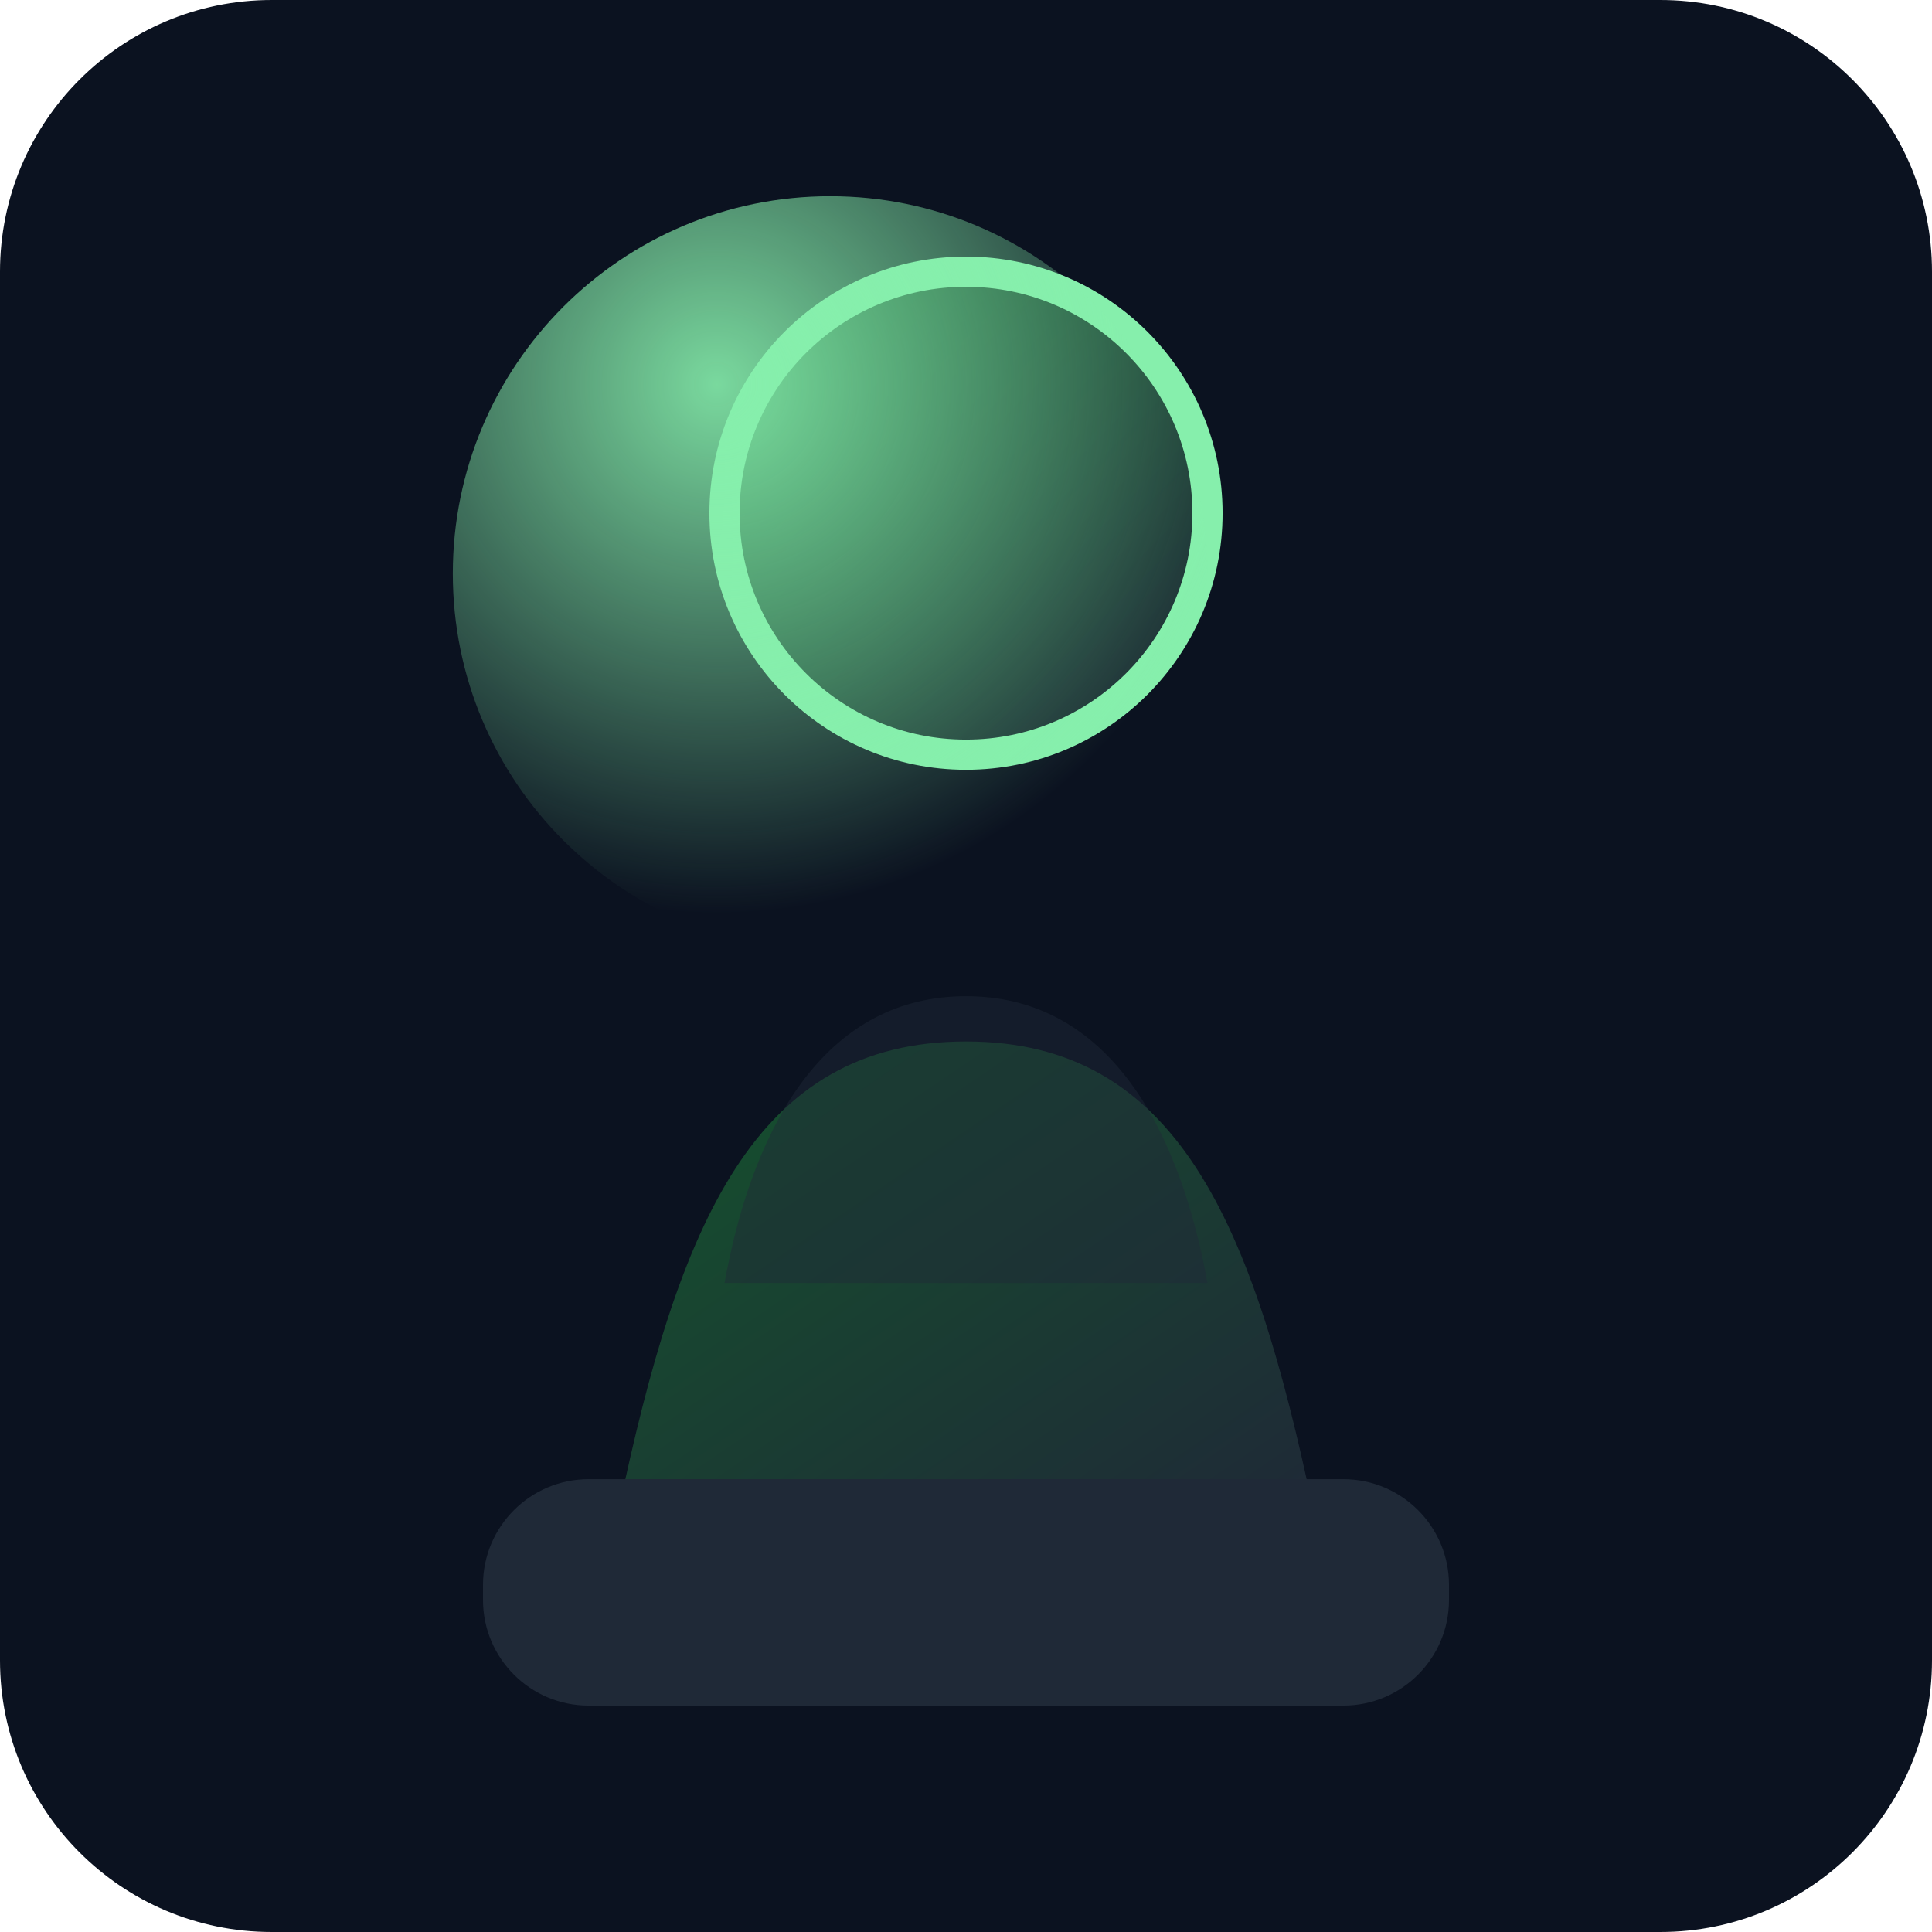
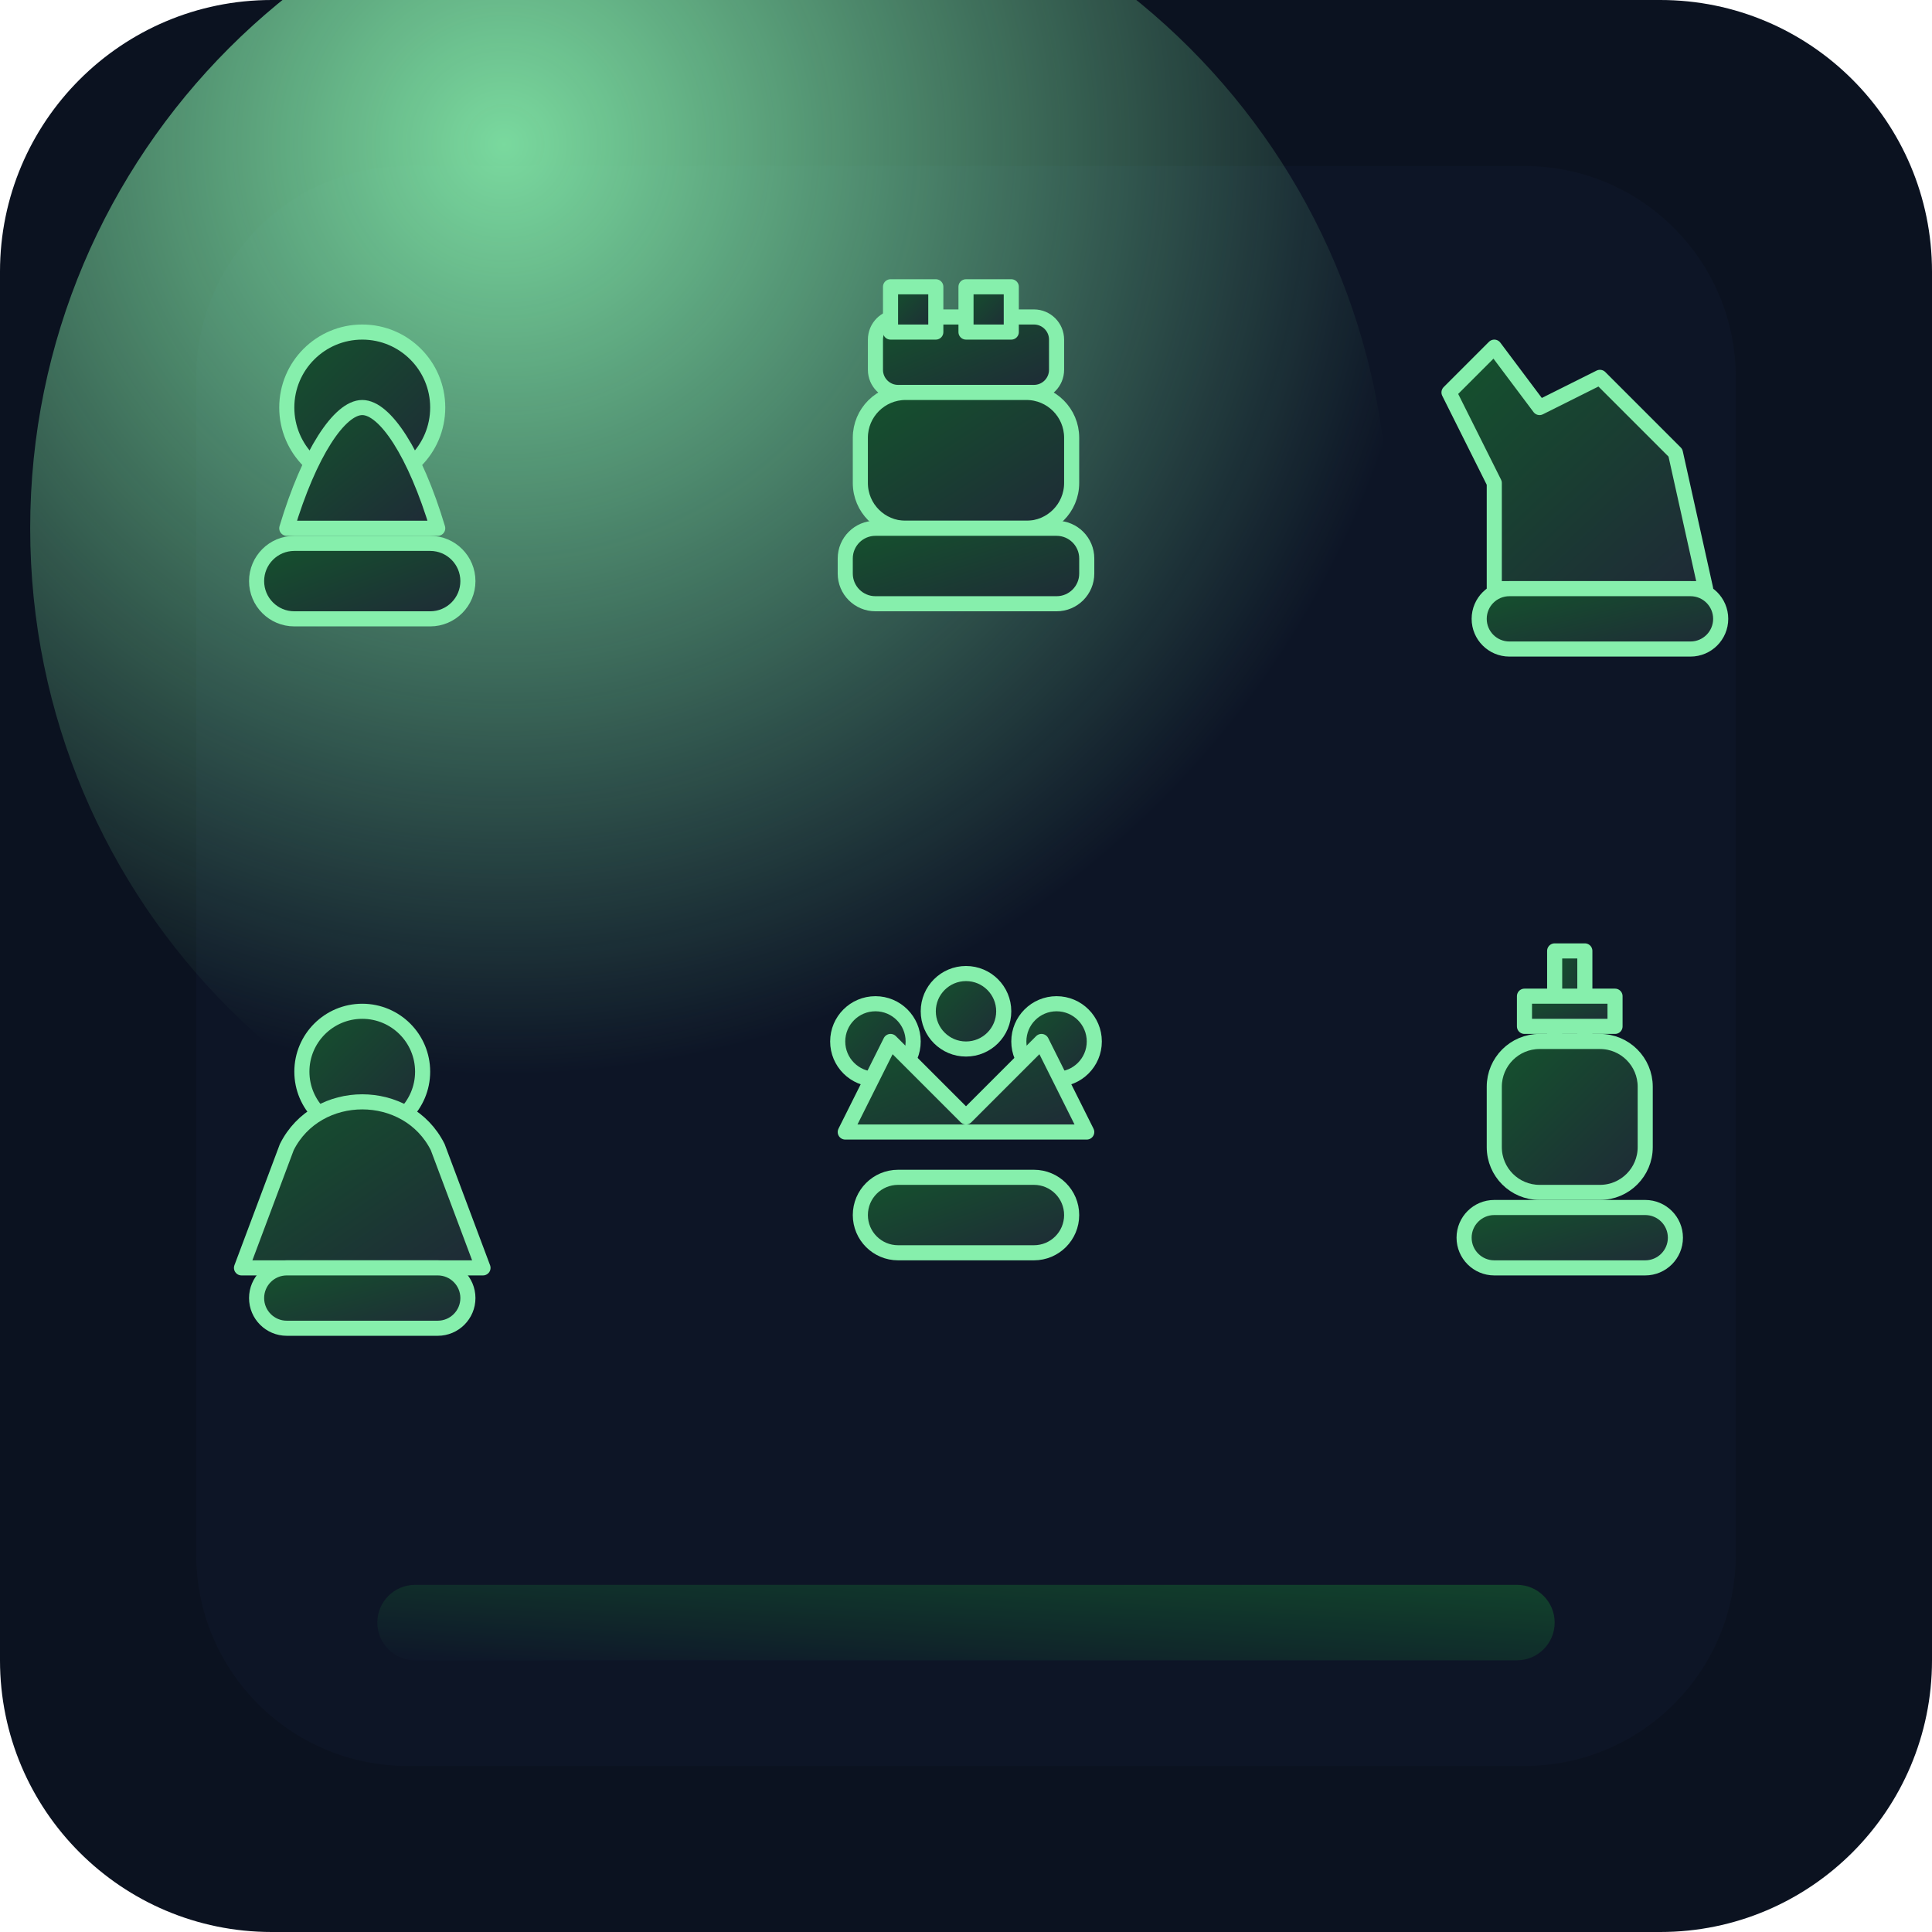
<svg xmlns="http://www.w3.org/2000/svg" width="256" height="256" viewBox="0 0 256 256">
  <defs>
-     <radialGradient id="shine" cx="35%" cy="25%" r="70%">
+     <linearGradient id="piece" x1="0" y1="0" x2="1" y2="1">
+       <stop offset="0%" stop-color="#14532d" />
+       <stop offset="100%" stop-color="#1f2937" />
+     </linearGradient>
+     <linearGradient id="base" x1="0" y1="1" x2="1" y2="0">
+       <stop offset="0%" stop-color="#0f172a" />
+       <stop offset="100%" stop-color="#14532d" />
+     </linearGradient>
+     <radialGradient id="shine" cx="35%" cy="22%" r="68%">
      <stop offset="0%" stop-color="#86efac" stop-opacity="0.9" />
      <stop offset="100%" stop-color="#86efac" stop-opacity="0" />
    </radialGradient>
-     <linearGradient id="body" x1="0" y1="0" x2="1" y2="1">
-       <stop offset="0%" stop-color="#14532d" />
-       <stop offset="100%" stop-color="#1f2937" />
-     </linearGradient>
  </defs>
  <rect width="256" height="256" rx="36" fill="#0b1220" />
-   <circle cx="128" cy="68" r="32" fill="url(#body)" stroke="#86efac" stroke-width="4" />
-   <path d="M82 200c8-38 18-62 46-62s38 24 46 62" fill="url(#body)" />
-   <path d="M96 170c4-22 14-38 32-38s28 16 32 38" fill="#1f2937" opacity="0.45" />
-   <rect x="64" y="196" width="128" height="30" rx="14" fill="#1f2937" />
-   <circle cx="110" cy="76" r="50" fill="url(#shine)" />
+   <rect x="26" y="22" width="204" height="212" rx="28" fill="#0f172a" opacity="0.6" />
+   <circle cx="94" cy="70" r="90" fill="url(#shine)" />
+   <g fill="url(#piece)" stroke="#86efac" stroke-width="2" stroke-linecap="round" stroke-linejoin="round">
+     <g transform="translate(24 38)">
+       <circle cx="24" cy="16" r="10" />
+       <path d="M14 32c3-10 7-16 10-16s7 6 10 16z" />
+       <rect x="10" y="34" width="28" height="10" rx="5" />
+     </g>
+     <g transform="translate(104 34)">
+       <rect x="12" y="8" width="24" height="10" rx="3" />
+       <rect x="10" y="18" width="28" height="18" rx="6" />
+       <rect x="8" y="36" width="32" height="10" rx="4" />
+       <rect x="14" y="4" width="6" height="6" />
+       <rect x="24" y="4" width="6" height="6" />
+     </g>
+     <g transform="translate(184 36)">
+       <path d="M14 42h28l-4-18-10-10-8 4-6-8-6 6 6 12z" />
+       <rect x="12" y="42" width="32" height="8" rx="4" />
+     </g>
+     <g transform="translate(24 128)">
+       <circle cx="24" cy="14" r="8" />
+       <path d="M14 24c4-8 16-8 20 0l6 16H8z" />
+       <rect x="10" y="40" width="28" height="8" rx="4" />
+     </g>
+     <g transform="translate(104 122)">
+       <circle cx="12" cy="16" r="5" />
+       <circle cx="24" cy="12" r="5" />
+       <circle cx="36" cy="16" r="5" />
+       <path d="M8 28l6-12 10 10 10-10 6 12z" />
+       <rect x="10" y="34" width="28" height="10" rx="5" />
+     </g>
+     <g transform="translate(184 122)">
+       <rect x="22" y="4" width="4" height="12" />
+       <rect x="18" y="10" width="12" height="4" />
+       <rect x="14" y="16" width="20" height="20" rx="6" />
+       <rect x="10" y="38" width="28" height="8" rx="4" />
+     </g>
+   </g>
+   <rect x="50" y="210" width="156" height="10" rx="5" fill="url(#base)" opacity="0.75" />
</svg>
